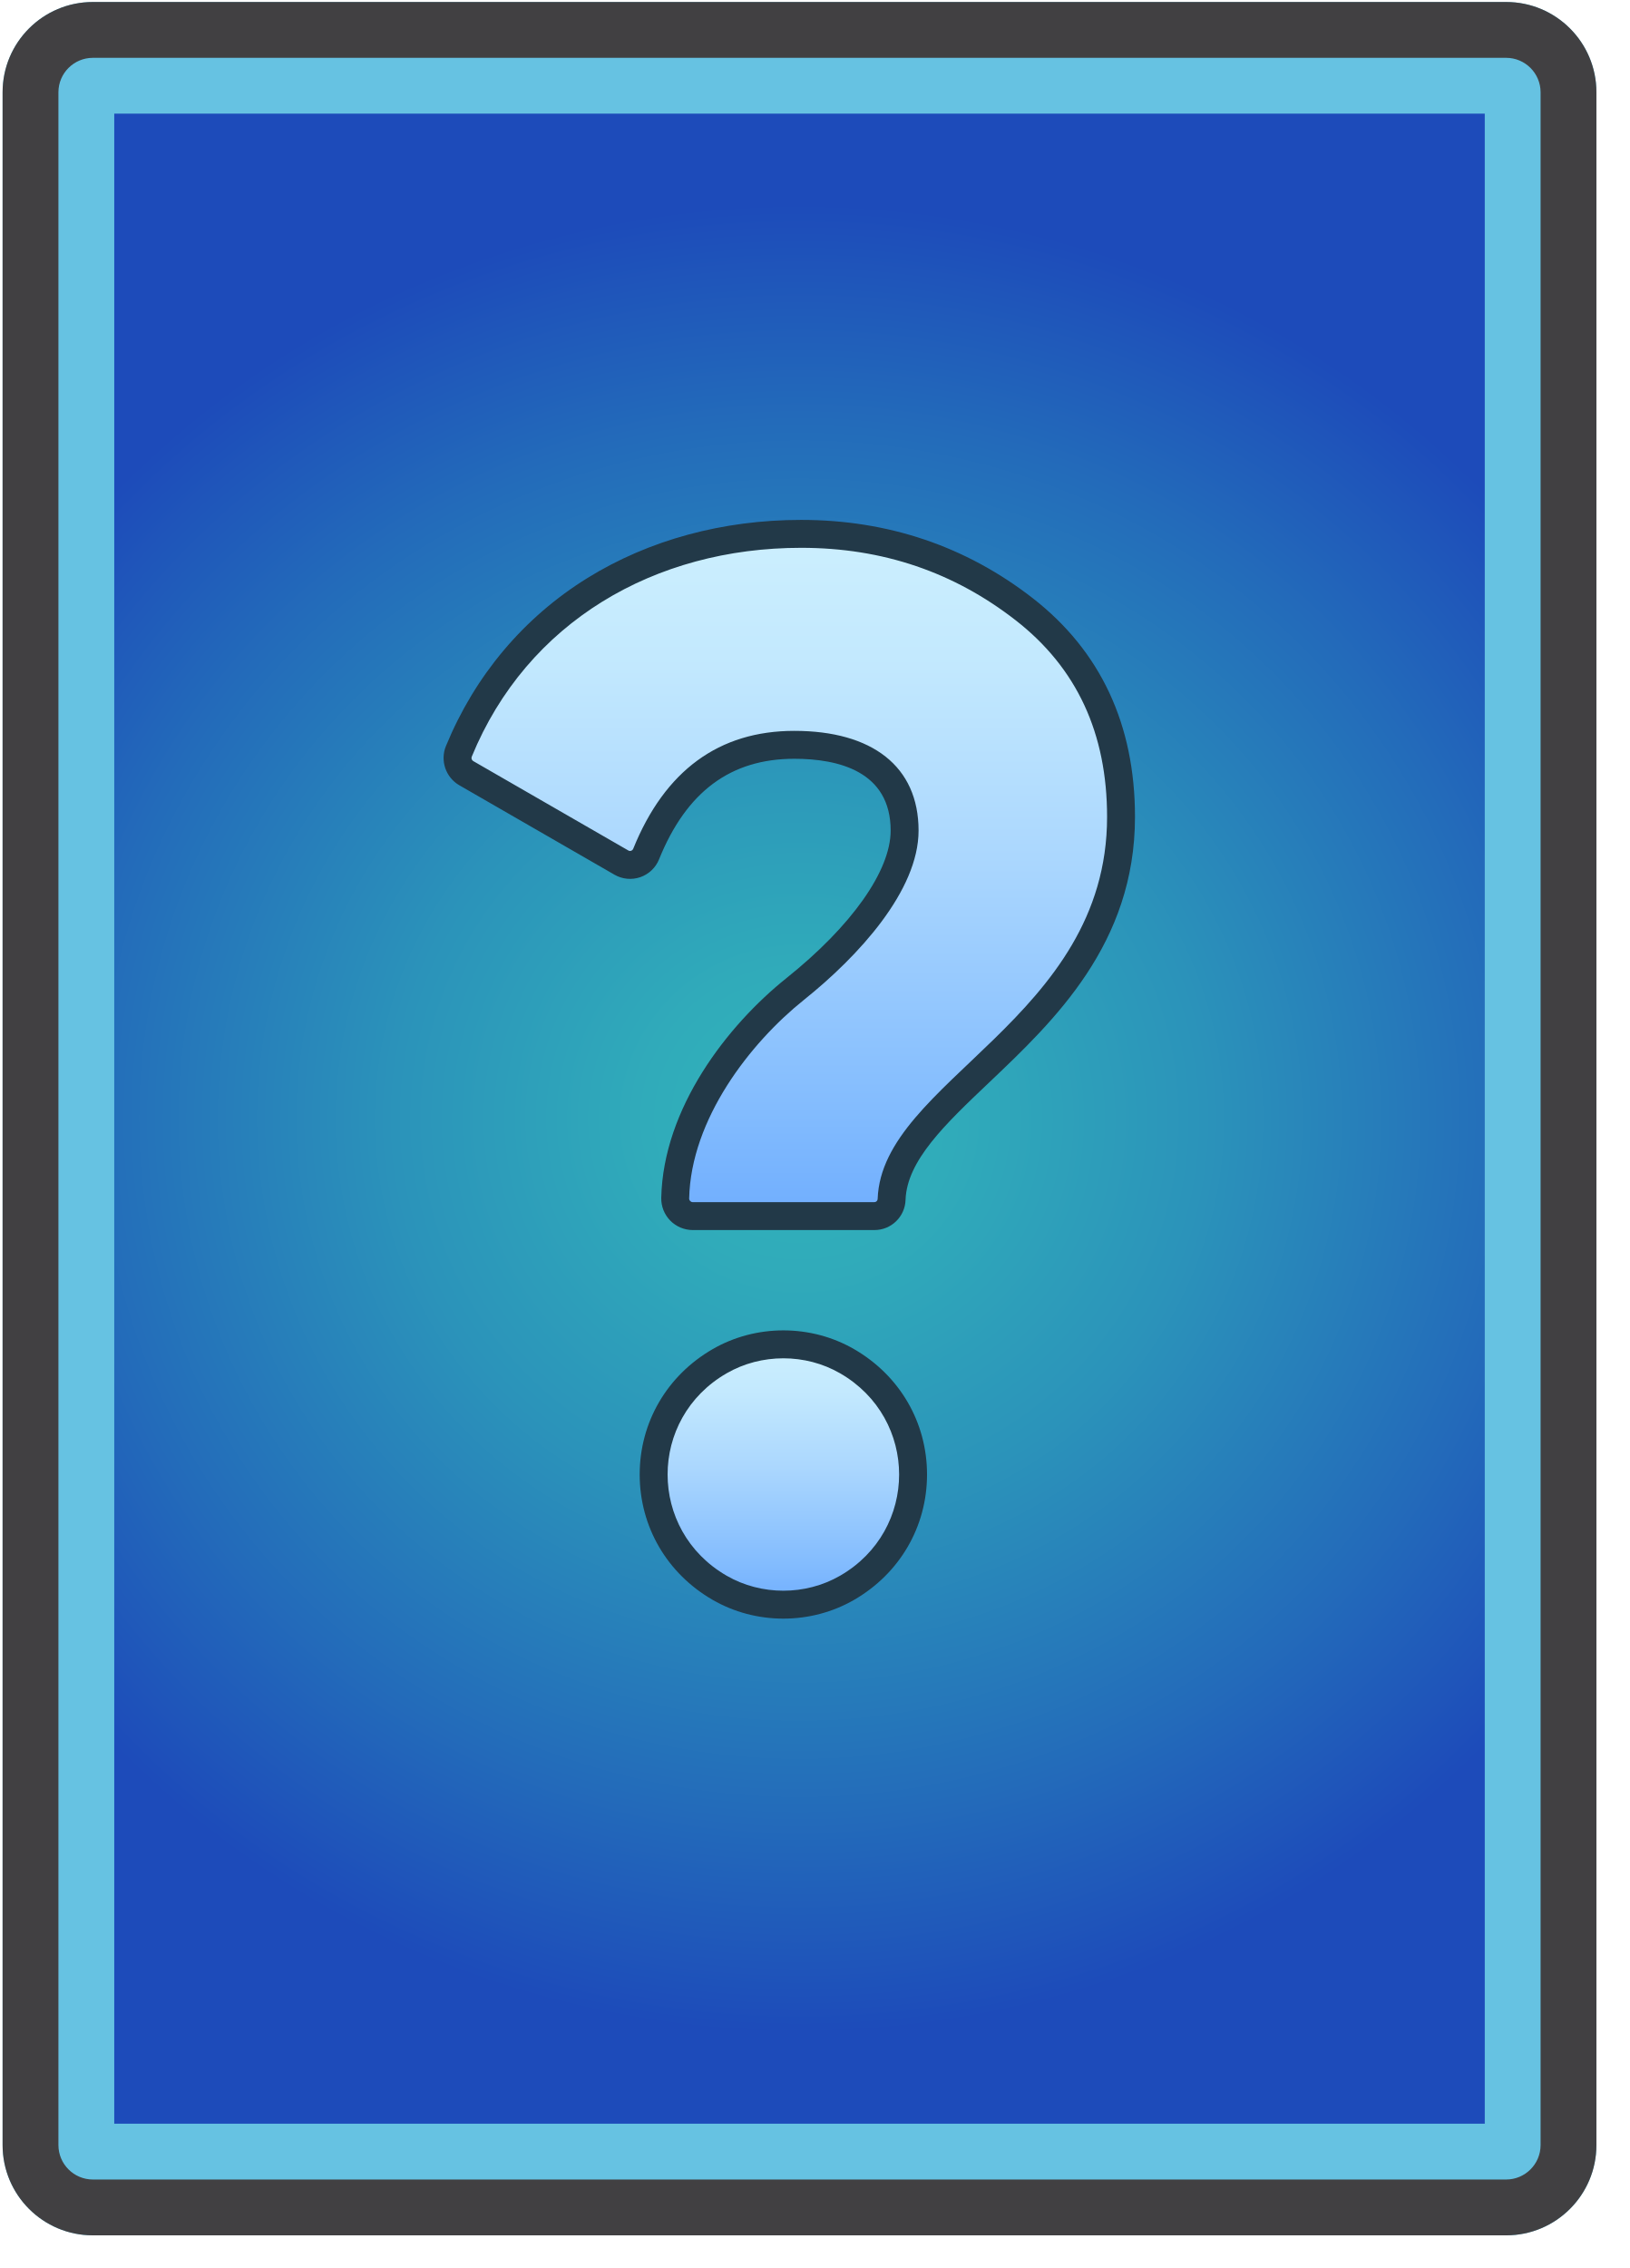
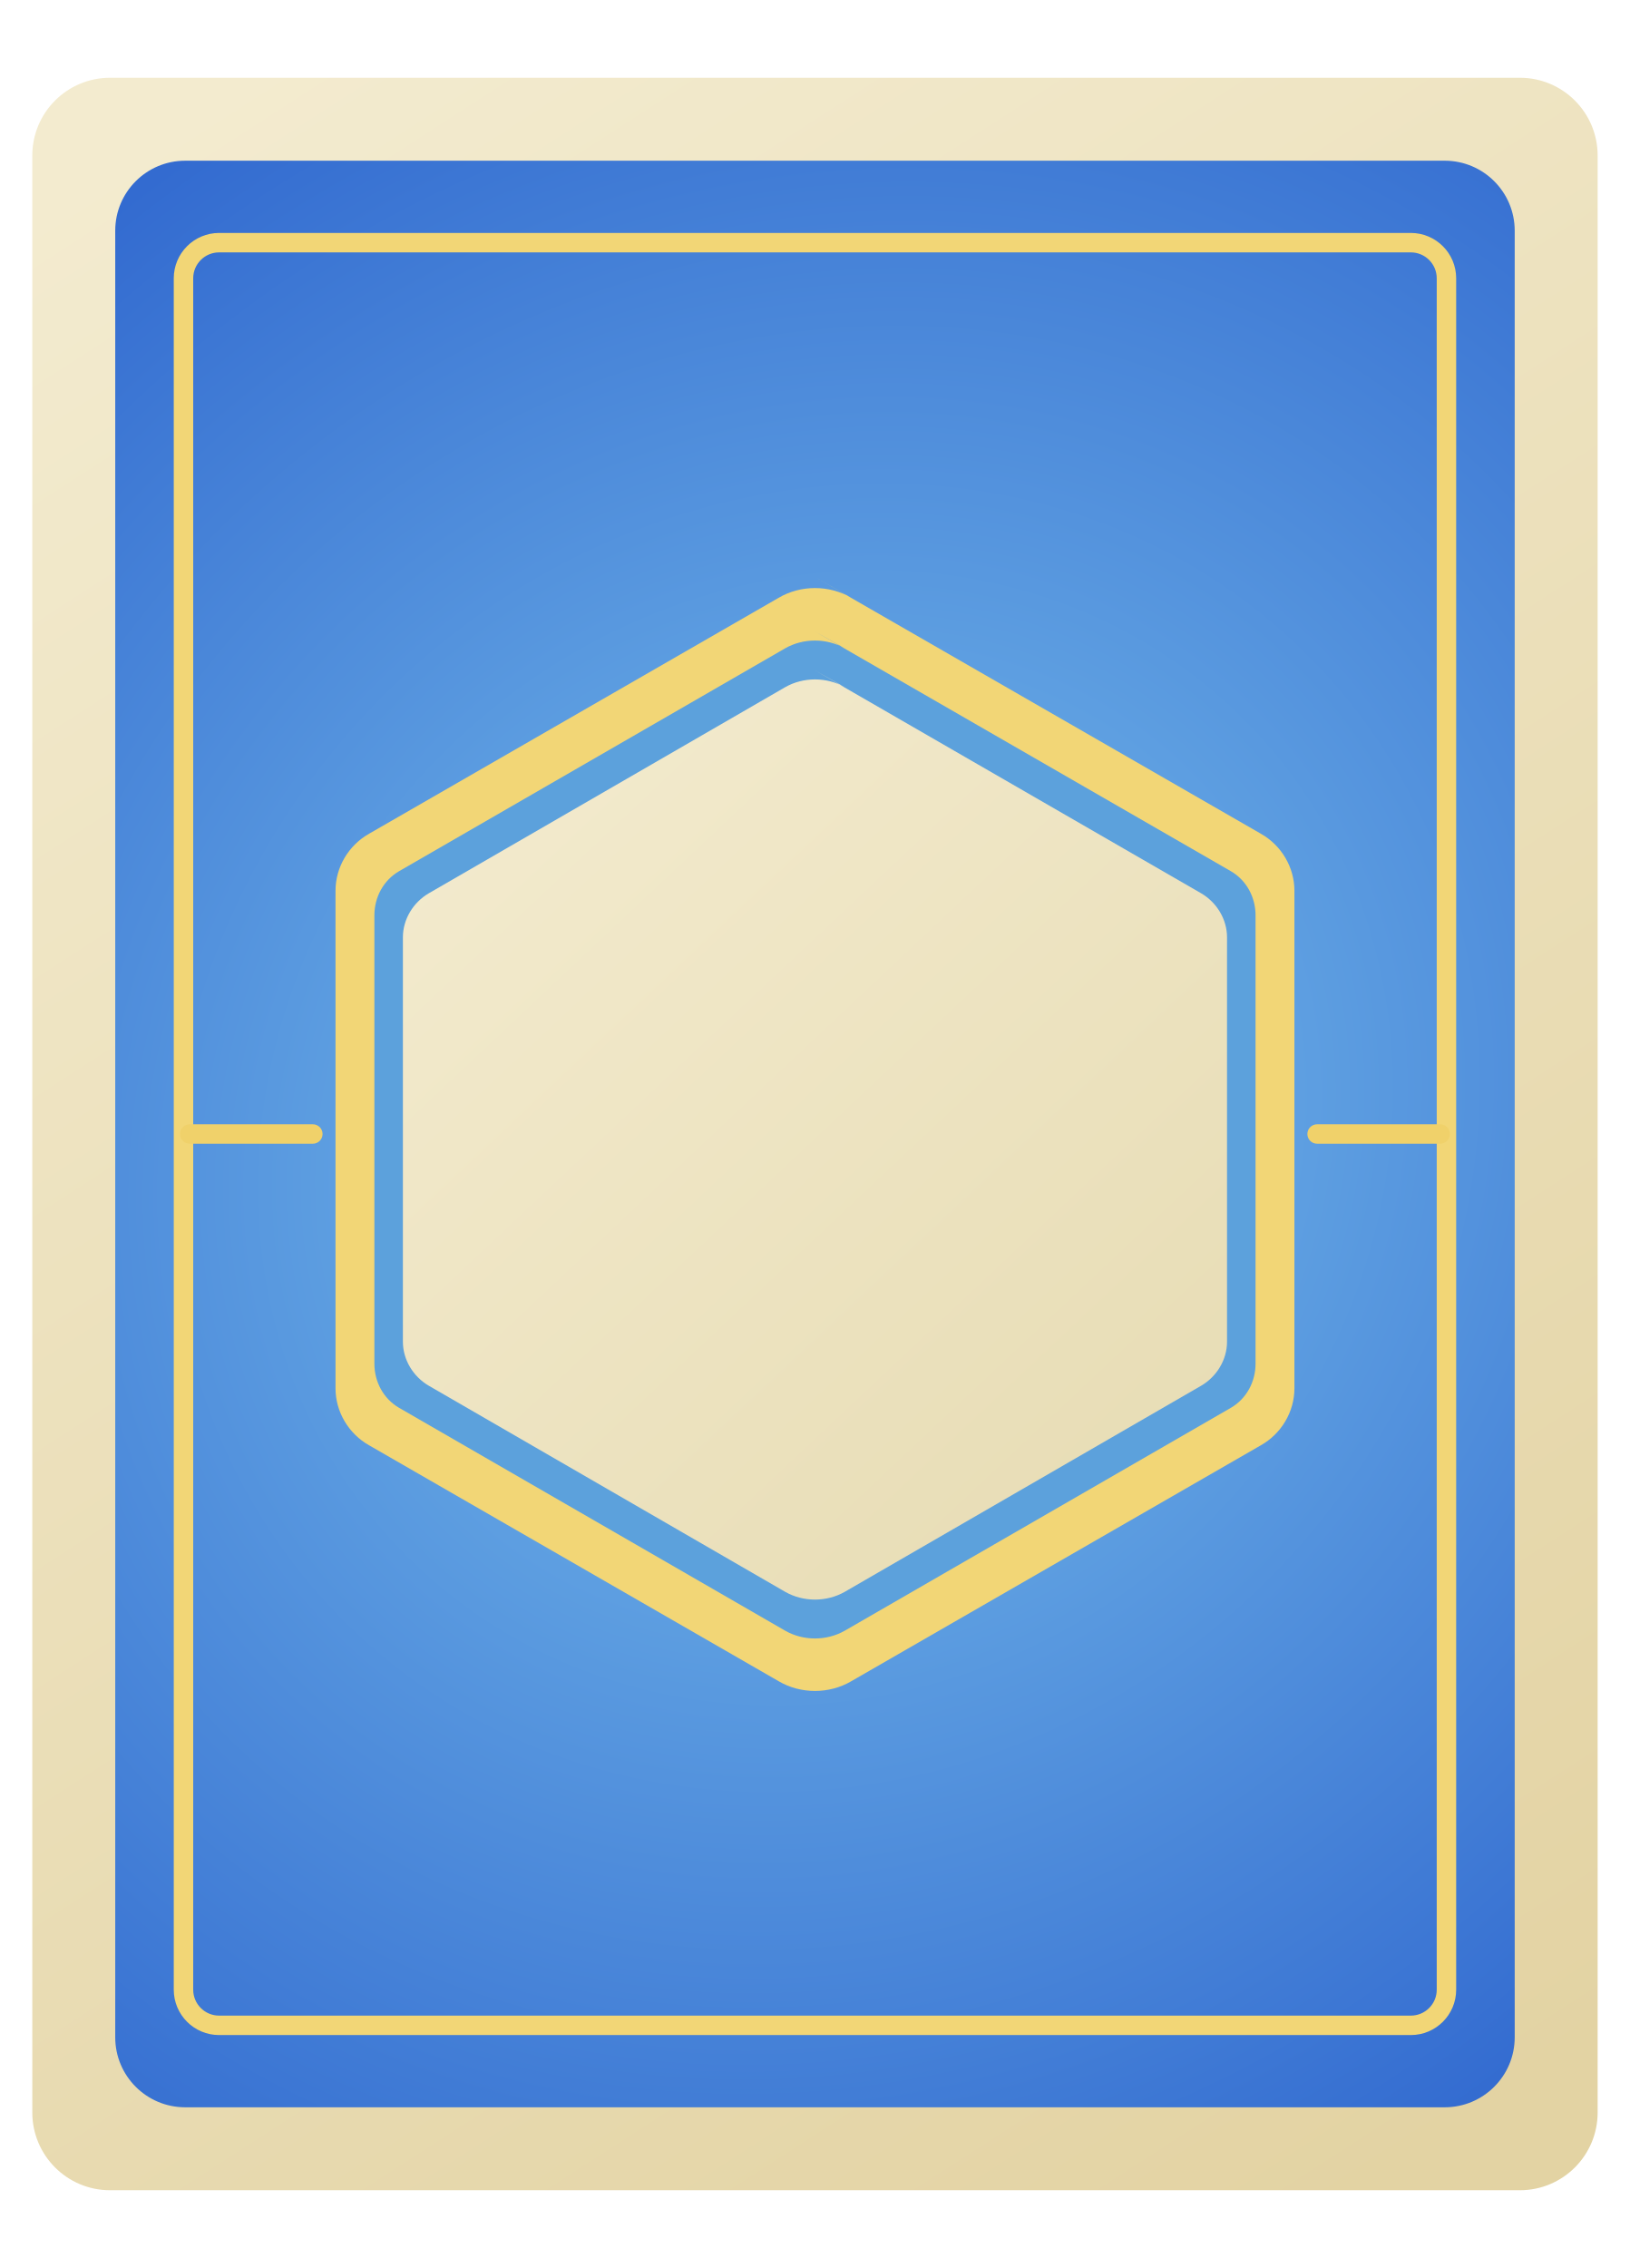
- <svg xmlns="http://www.w3.org/2000/svg" width="291.969" height="406.205">
-   <image width="292" height="407" transform="translate(.031 -.205)" overflow="visible" opacity=".3" />
-   <radialGradient id="a" cx="143.215" cy="200.357" r="163.894" gradientTransform="matrix(0 -1 1.0315 0 -63.458 343.572)" gradientUnits="userSpaceOnUse">
-     <stop offset="0" stop-color="#32b4ba" />
-     <stop offset=".163" stop-color="#30abba" />
-     <stop offset=".429" stop-color="#2b93ba" />
-     <stop offset=".762" stop-color="#236bba" />
-     <stop offset="1" stop-color="#1d4bba" />
-   </radialGradient>
-   <path d="M16.635 390.357a6.177 6.177 0 01-6.17-6.17V16.525a6.176 6.176 0 016.17-6.168h253.159a6.176 6.176 0 016.17 6.168v367.662a6.177 6.177 0 01-6.17 6.17H16.635z" fill="url(#a)" />
-   <path d="M265.964 20.357v360H20.465v-360h245.499m3.83-20H16.635C7.703.357.465 7.595.465 16.525v367.662c0 8.93 7.238 16.17 16.17 16.17h253.159c8.93 0 16.17-7.24 16.17-16.17V16.525c0-8.929-7.24-16.168-16.17-16.168z" fill="#66c2e2" />
-   <path d="M269.794 10.357a6.176 6.176 0 016.17 6.168v367.662a6.177 6.177 0 01-6.17 6.17H16.635a6.177 6.177 0 01-6.17-6.17V16.525a6.176 6.176 0 016.17-6.168h253.159m0-10H16.635C7.703.357.465 7.595.465 16.525v367.662c0 8.93 7.238 16.17 16.17 16.17h253.159c8.93 0 16.17-7.24 16.17-16.17V16.525c0-8.929-7.24-16.168-16.17-16.168z" fill="#414042" />
-   <g>
-     <image width="131" height="203" transform="translate(79.156 93)" overflow="visible" opacity=".3" />
-     <linearGradient id="b" gradientUnits="userSpaceOnUse" x1="140.322" y1="287.399" x2="140.322" y2="240.775">
-       <stop offset="0" stop-color="#70aefe" />
-       <stop offset=".16" stop-color="#83bcfe" />
-       <stop offset=".527" stop-color="#abd7fe" />
-       <stop offset=".82" stop-color="#c3e9fe" />
-       <stop offset="1" stop-color="#cceffe" />
+ <svg xmlns="http://www.w3.org/2000/svg" width="291.969" height="406.205" viewBox="0 0 1256 1750" fill="none" version="1.1" id="svg14">
+   <defs id="defs8">
+     <linearGradient id="outerCream" x1="120" y1="100" x2="1120" y2="1650" gradientUnits="userSpaceOnUse">
+       <stop offset="0" stop-color="#F3EBCF" id="stop1" />
+       <stop offset="1" stop-color="#E3D3A3" id="stop2" />
    </linearGradient>
-     <path d="M140.323 287.399c-4.039 0-7.983-1.042-11.405-3.015-7.408-4.271-11.831-11.858-11.831-20.296s4.423-16.025 11.831-20.296c3.422-1.973 7.366-3.016 11.405-3.016s7.983 1.043 11.405 3.017c7.407 4.271 11.83 11.858 11.83 20.296s-4.423 16.025-11.83 20.296c-3.421 1.972-7.366 3.014-11.405 3.014z" fill="url(#b)" />
-     <path d="M140.323 243.275c3.528 0 7.056.894 10.156 2.682 14.105 8.133 14.105 28.128 0 36.261-3.101 1.788-6.628 2.681-10.156 2.681s-7.056-.894-10.156-2.681c-14.107-8.133-14.107-28.128 0-36.261 3.101-1.788 6.628-2.682 10.156-2.682m0-5c-4.478 0-8.853 1.159-12.654 3.351-8.191 4.723-13.083 13.12-13.083 22.462s4.892 17.739 13.084 22.462c3.801 2.191 8.176 3.35 12.653 3.35s8.853-1.158 12.653-3.35c8.191-4.723 13.082-13.12 13.082-22.462s-4.891-17.739-13.082-22.462c-3.8-2.192-8.175-3.351-12.653-3.351z" fill="#223948" />
-     <g>
-       <linearGradient id="c" gradientUnits="userSpaceOnUse" x1="141.384" y1="217.807" x2="141.384" y2="95.615">
-         <stop offset="0" stop-color="#70aefe" />
-         <stop offset=".16" stop-color="#83bcfe" />
-         <stop offset=".527" stop-color="#abd7fe" />
-         <stop offset=".82" stop-color="#c3e9fe" />
-         <stop offset="1" stop-color="#cceffe" />
-       </linearGradient>
-       <path d="M124.087 217.807a3.145 3.145 0 01-3.138-3.202c.337-15.215 11.316-29.328 21.479-37.462 12.281-9.822 19.613-20.433 19.613-28.382 0-13.366-12.381-15.361-19.762-15.361-12.533 0-21.213 6.397-26.536 19.559a3.107 3.107 0 01-2.885 1.951 3.084 3.084 0 01-1.539-.413l-27.796-16.021a3.14 3.14 0 01-1.331-3.908c10.001-24.389 32.922-38.953 61.312-38.953 14.997 0 28.437 4.539 39.947 13.49 11.518 8.96 17.357 21.478 17.357 37.204 0 21.688-14.053 35.03-25.344 45.75-8.305 7.885-15.477 14.694-15.754 22.755a3.081 3.081 0 01-3.08 2.993h-32.543z" fill="url(#c)" />
-       <path d="M143.505 98.115c14.676 0 27.402 4.401 38.412 12.964 11.008 8.563 16.393 20.307 16.393 35.23 0 36.129-40.369 47.266-41.096 68.419a.586.586 0 01-.582.579h-32.545a.644.644 0 01-.639-.646c.314-14.206 10.906-27.854 20.543-35.566 9.789-7.829 20.551-19.572 20.551-30.334 0-11.5-8.316-17.861-22.262-17.861-13.49 0-23.189 7.116-28.854 21.121a.619.619 0 01-.567.389.582.582 0 01-.29-.078l-27.797-16.021a.639.639 0 01-.268-.789c9.899-24.141 32.763-37.407 59.001-37.407m0-5c-14.038 0-27.269 3.596-38.259 10.399-11.416 7.066-20.188 17.478-25.367 30.109-1.069 2.594-.039 5.616 2.399 7.02l27.794 16.02a5.597 5.597 0 007.984-2.754c4.902-12.124 12.824-18.01 24.224-18.01 7.875 0 17.262 2.231 17.262 12.861 0 7.197-6.98 17.078-18.674 26.429-10.605 8.488-22.063 23.285-22.419 39.36a5.662 5.662 0 001.606 4.058 5.671 5.671 0 004.031 1.699h32.545a5.572 5.572 0 005.579-5.398c.242-7.048 7.07-13.531 14.977-21.037 11.638-11.049 26.122-24.801 26.122-47.563 0-16.538-6.165-29.719-18.322-39.177-11.96-9.3-25.917-14.016-41.482-14.016z" fill="#223948" />
-     </g>
+     <linearGradient id="faceCream" x1="288" y1="431" x2="982" y2="1169" gradientUnits="userSpaceOnUse">
+       <stop offset="0" stop-color="#F5EDD2" id="stop3" />
+       <stop offset="1" stop-color="#E6DBB2" id="stop4" />
+     </linearGradient>
+     <radialGradient id="bottomCool" cx="0.104" cy="0.184" r="1" gradientUnits="userSpaceOnUse" gradientTransform="matrix(-700.4477,685.3999,-628.8062,-642.6115,824.6077,924.9728)" fx="0.104" fy="0.184">
+       <stop offset="0" stop-color="#79C0EC" id="stop5" />
+       <stop offset="1" stop-color="#336BD0" id="stop6" />
+     </radialGradient>
+     <linearGradient id="cream" x1="288" y1="431" x2="982" y2="1169" gradientUnits="userSpaceOnUse">
+       <stop offset="0" stop-color="#EEE5BF" id="stop7" />
+       <stop offset="1" stop-color="#E7DDB2" id="stop8" />
+     </linearGradient>
+   </defs>
+   <g filter="url(#softShadow)" id="g12">
+     <rect x="24" y="60" width="1208" height="1630" rx="60" fill="url(#outerCream)" id="rect8" />
+     <rect x="88" y="124" width="1080" height="1502" rx="54" fill="#5ca1dc" id="rect9" style="display:inline;fill:url(#bottomCool)" />
+     <rect x="140.672" y="187.239" width="974.656" height="1375.523" rx="27.51" fill="url(#topWarm)" id="rect11" style="display:inline;fill:none;stroke:#f2d676;stroke-width:15;stroke-linecap:round;stroke-linejoin:bevel;stroke-dasharray:none;stroke-opacity:1" />
+     <rect x="138" y="867.5" width="110" height="15" rx="7.5" fill="#f0d16a" id="rect12a" style="stroke-width:0.994" />
+     <rect x="1008" y="867.5" width="110" height="15" rx="7.5" fill="#f0d16a" id="rect12b" style="stroke-width:0.994" />
+   </g>
+   <g filter="url(#hexShadow)" id="g14" style="display:inline" transform="translate(0,33.25)">
+     <path d="m 628,412 344,198 c 16,9 26,26 26,44 v 384 c 0,18 -10,35 -26,44 l -316,182 c -17,10 -39,10 -56,0 L 284,1082 c -16,-9 -26,-26 -26,-44 V 654 c 0,-18 10,-35 26,-44 L 600,428 c 17,-10 39,-10 56,0 z" fill="#f2d676" id="path12" style="display:inline" />
+     <path d="m 628,454 321,185 c 12,7 19,20 19,34 v 346 c 0,14 -7,27 -19,34 l -298,172 c -14,8 -32,8 -46,0 L 307,1053 c -12,-7 -19,-20 -19,-34 V 673 c 0,-14 7,-27 19,-34 L 605,467 c 14,-8 32,-8 46,0 z" fill="#5ca1dc" id="path13" style="display:inline" />
+     <path d="m 628,484 298,172 c 12,7 20,20 20,34 v 312 c 0,14 -8,27 -20,34 l -275,159 c -14,8 -32,8 -46,0 L 330,1036 c -12,-7 -20,-20 -20,-34 V 690 c 0,-14 8,-27 20,-34 L 605,497 c 14,-8 32,-8 46,0 z" fill="url(#faceCream)" id="path14" style="display:inline;fill:url(#faceCream)" />
  </g>
</svg>
